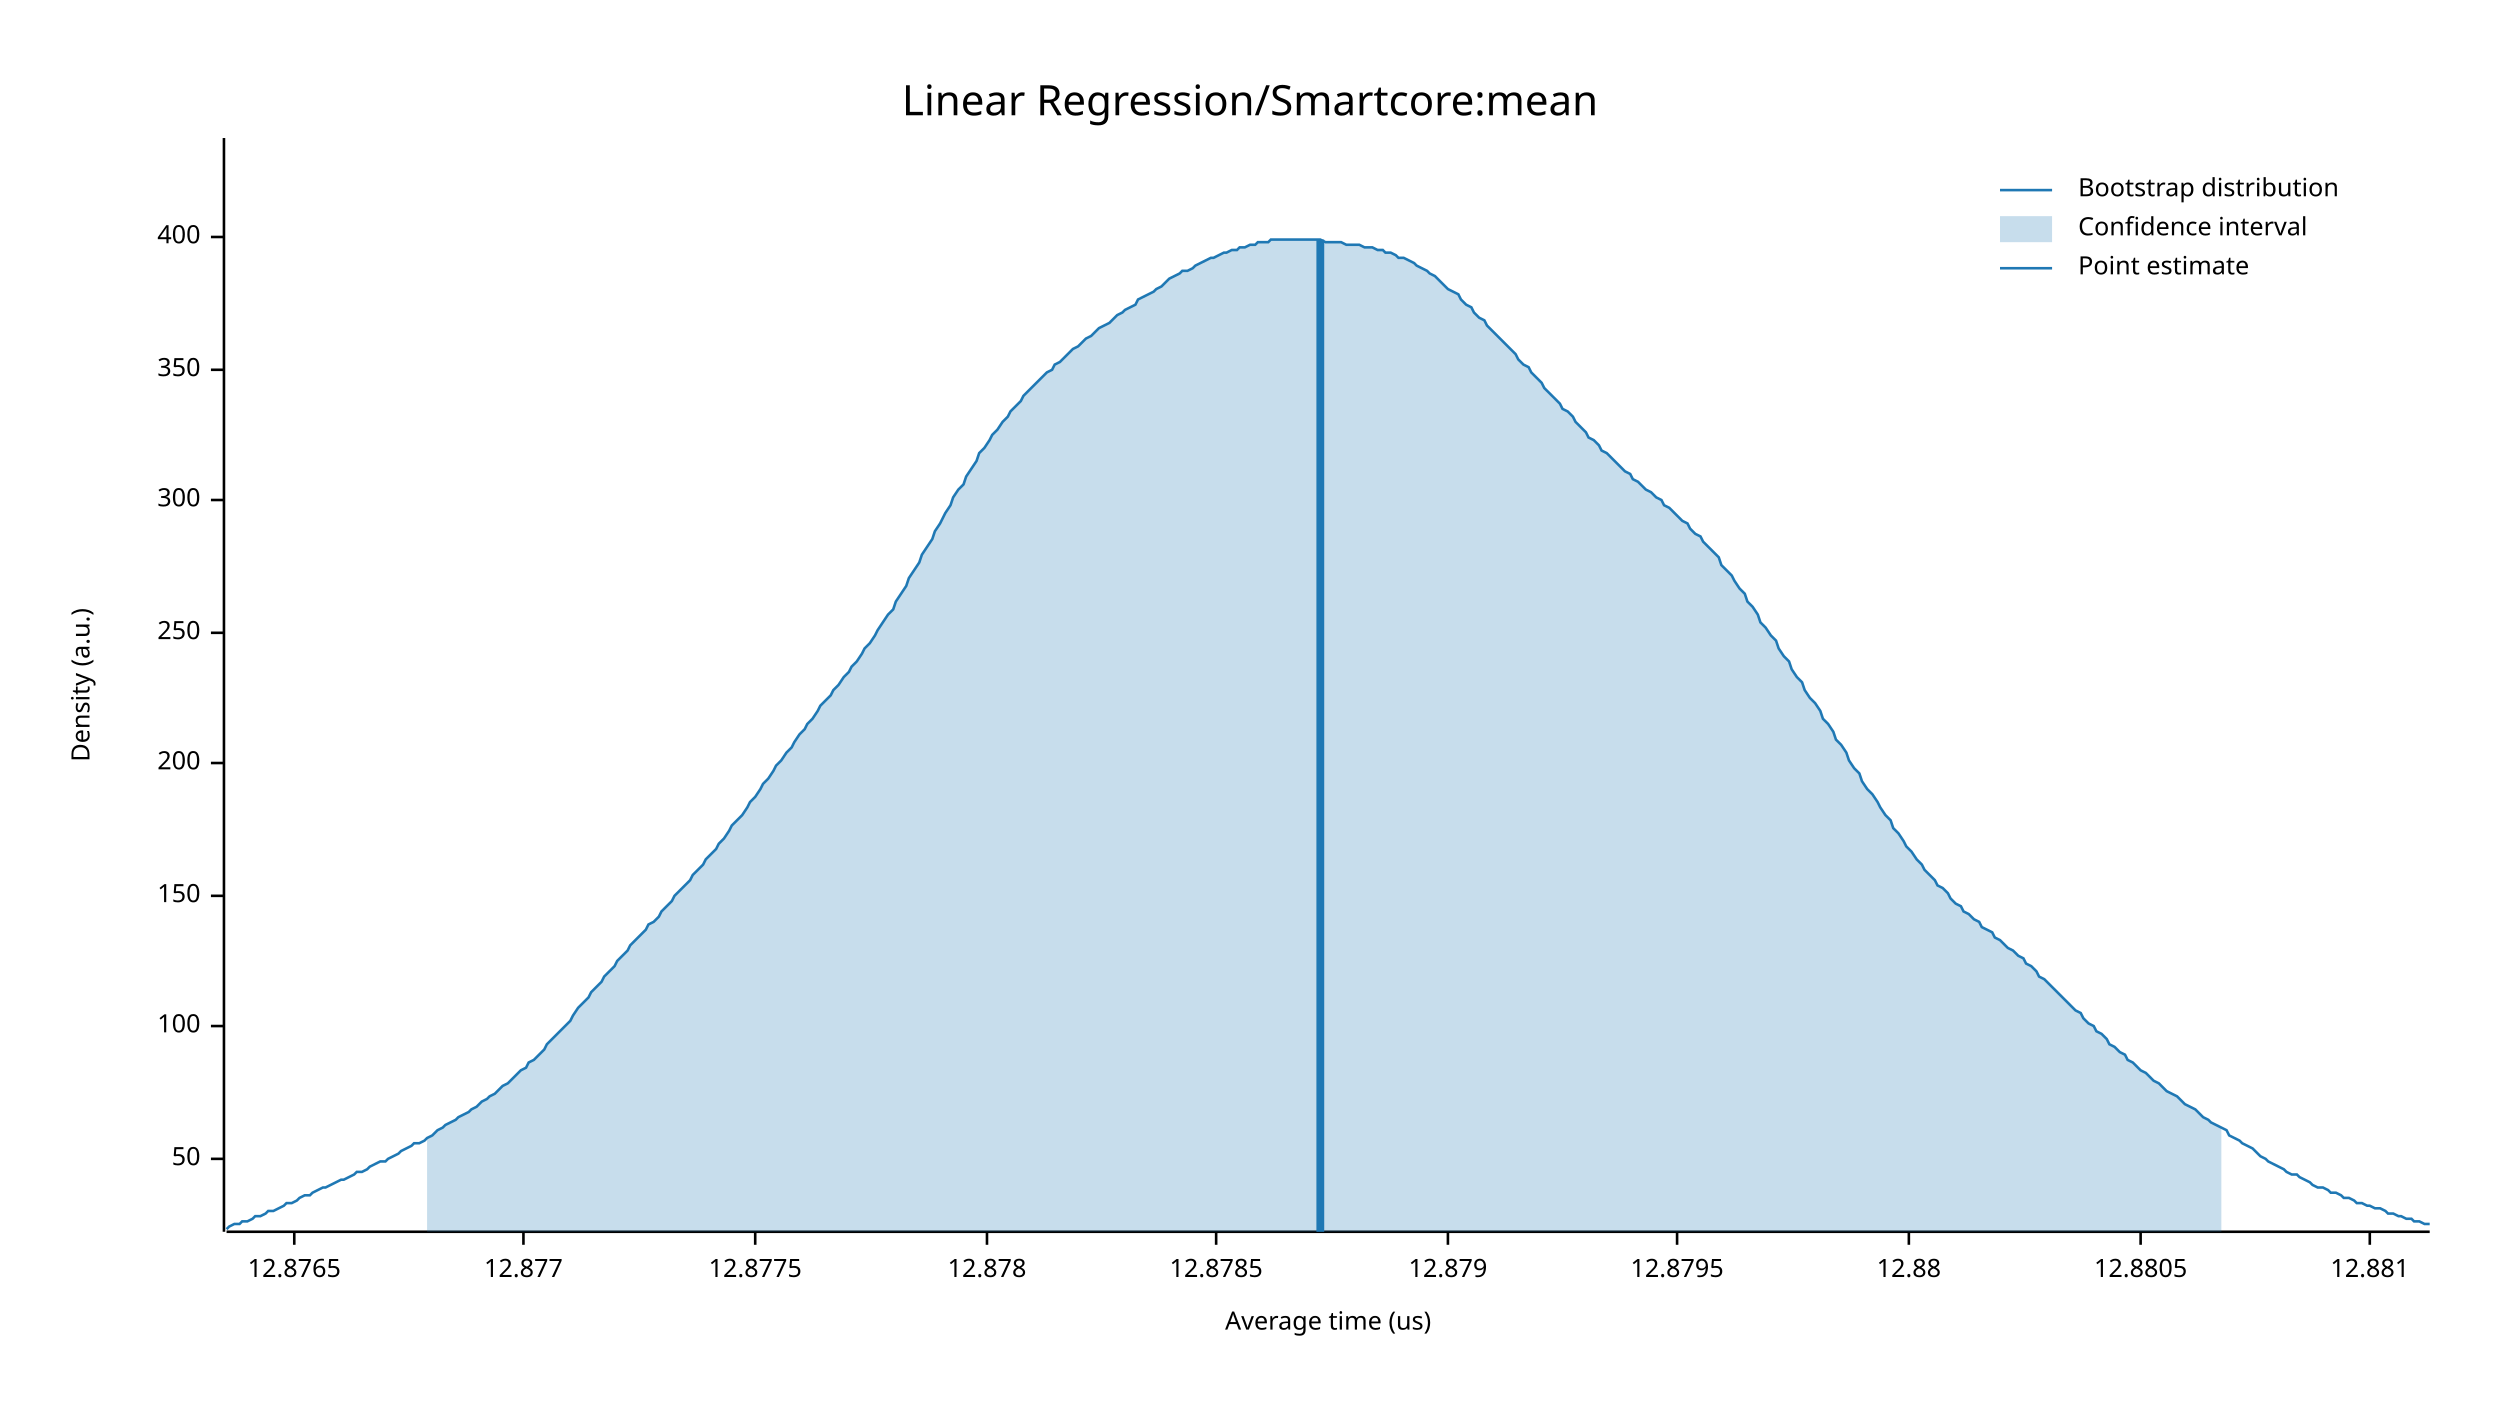
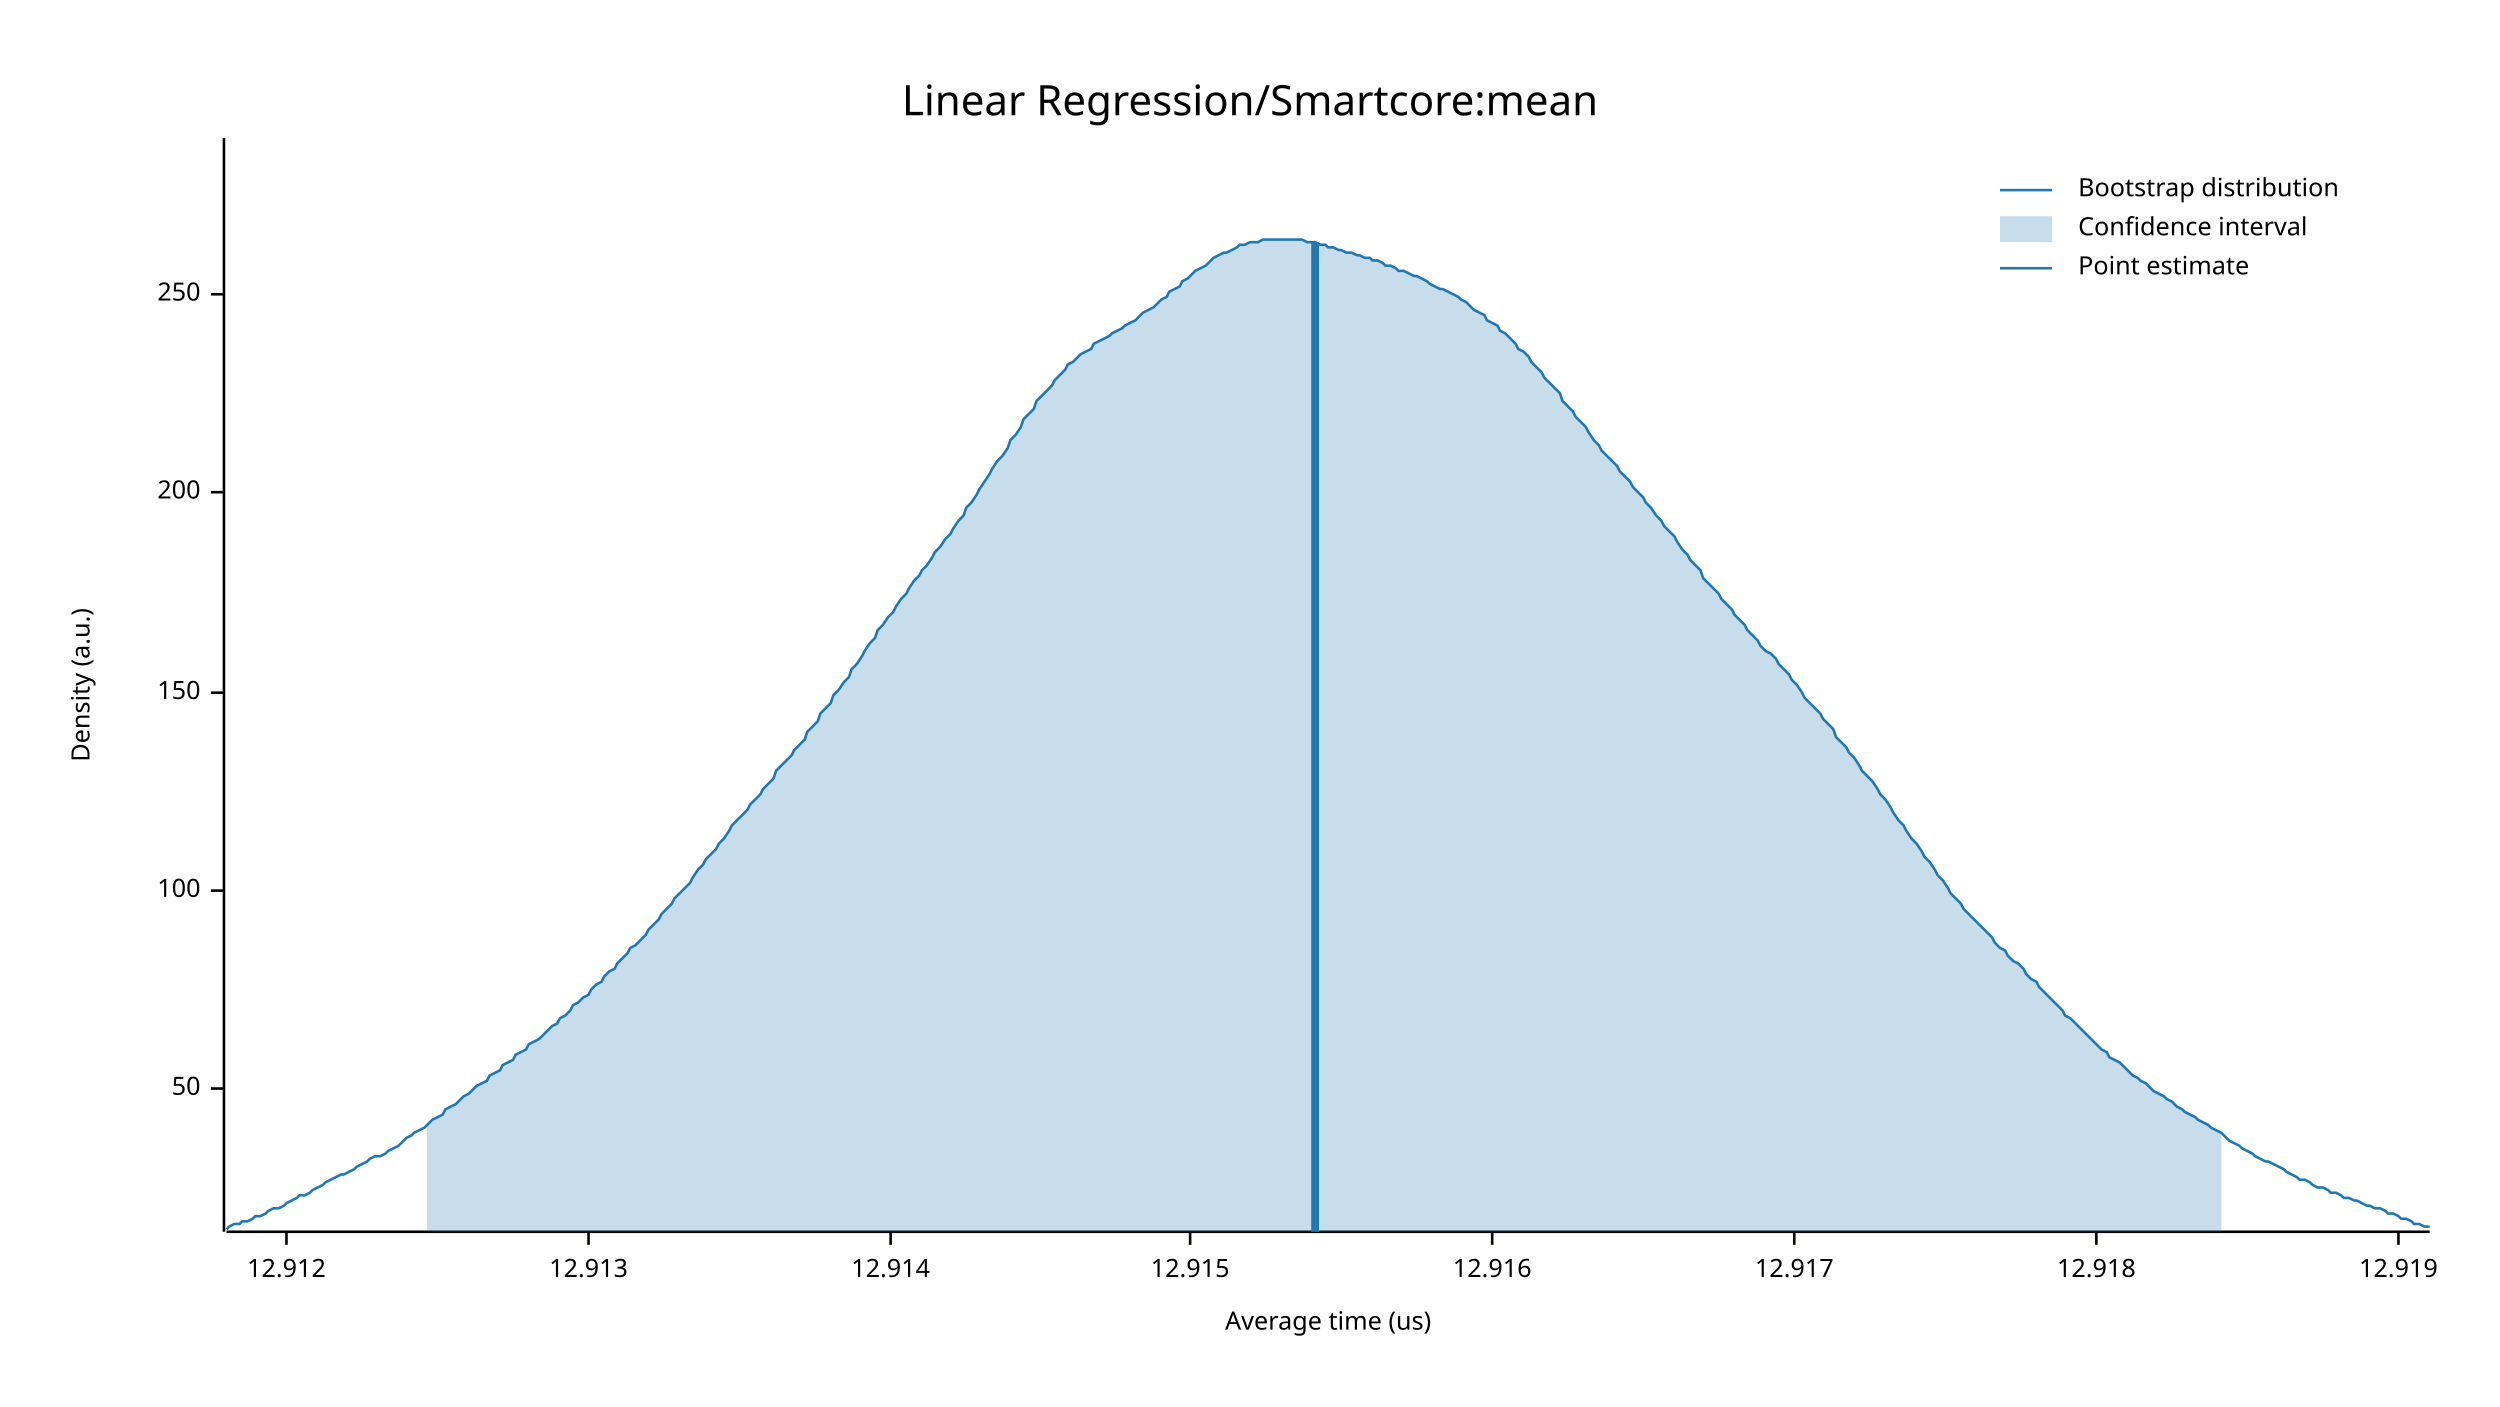
<svg xmlns="http://www.w3.org/2000/svg" width="960" height="540" viewBox="0 0 960 540">
  <text x="480" y="32" dy="0.76em" text-anchor="middle" font-family="sans-serif" font-size="16.129" opacity="1" fill="#000000">
Linear Regression/Smartcore:mean
</text>
  <text x="27" y="263" dy="0.76em" text-anchor="middle" font-family="sans-serif" font-size="9.677" opacity="1" fill="#000000" transform="rotate(270, 27, 263)">
Density (a.u.)
</text>
  <text x="510" y="513" dy="-0.5ex" text-anchor="middle" font-family="sans-serif" font-size="9.677" opacity="1" fill="#000000">
Average time (us)
</text>
  <polyline fill="none" opacity="1" stroke="#000000" stroke-width="1" points="86,53 86,473 " />
-   <text x="77" y="445" dy="0.5ex" text-anchor="end" font-family="sans-serif" font-size="9.677" opacity="1" fill="#000000">
+   <text x="77" y="418" dy="0.5ex" text-anchor="end" font-family="sans-serif" font-size="9.677" opacity="1" fill="#000000">
50
</text>
-   <polyline fill="none" opacity="1" stroke="#000000" stroke-width="1" points="81,445 86,445 " />
-   <text x="77" y="394" dy="0.5ex" text-anchor="end" font-family="sans-serif" font-size="9.677" opacity="1" fill="#000000">
+   <polyline fill="none" opacity="1" stroke="#000000" stroke-width="1" points="81,418 86,418 " />
+   <text x="77" y="342" dy="0.5ex" text-anchor="end" font-family="sans-serif" font-size="9.677" opacity="1" fill="#000000">
100
</text>
-   <polyline fill="none" opacity="1" stroke="#000000" stroke-width="1" points="81,394 86,394 " />
-   <text x="77" y="344" dy="0.5ex" text-anchor="end" font-family="sans-serif" font-size="9.677" opacity="1" fill="#000000">
+   <polyline fill="none" opacity="1" stroke="#000000" stroke-width="1" points="81,342 86,342 " />
+   <text x="77" y="266" dy="0.5ex" text-anchor="end" font-family="sans-serif" font-size="9.677" opacity="1" fill="#000000">
150
</text>
-   <polyline fill="none" opacity="1" stroke="#000000" stroke-width="1" points="81,344 86,344 " />
-   <text x="77" y="293" dy="0.5ex" text-anchor="end" font-family="sans-serif" font-size="9.677" opacity="1" fill="#000000">
+   <polyline fill="none" opacity="1" stroke="#000000" stroke-width="1" points="81,266 86,266 " />
+   <text x="77" y="189" dy="0.5ex" text-anchor="end" font-family="sans-serif" font-size="9.677" opacity="1" fill="#000000">
200
</text>
-   <polyline fill="none" opacity="1" stroke="#000000" stroke-width="1" points="81,293 86,293 " />
-   <text x="77" y="243" dy="0.5ex" text-anchor="end" font-family="sans-serif" font-size="9.677" opacity="1" fill="#000000">
+   <polyline fill="none" opacity="1" stroke="#000000" stroke-width="1" points="81,189 86,189 " />
+   <text x="77" y="113" dy="0.5ex" text-anchor="end" font-family="sans-serif" font-size="9.677" opacity="1" fill="#000000">
250
</text>
-   <polyline fill="none" opacity="1" stroke="#000000" stroke-width="1" points="81,243 86,243 " />
-   <text x="77" y="192" dy="0.5ex" text-anchor="end" font-family="sans-serif" font-size="9.677" opacity="1" fill="#000000">
- 300
+   <polyline fill="none" opacity="1" stroke="#000000" stroke-width="1" points="81,113 86,113 " />
+   <polyline fill="none" opacity="1" stroke="#000000" stroke-width="1" points="87,473 933,473 " />
+   <text x="110" y="483" dy="0.76em" text-anchor="middle" font-family="sans-serif" font-size="9.677" opacity="1" fill="#000000">
+ 12.912
</text>
-   <polyline fill="none" opacity="1" stroke="#000000" stroke-width="1" points="81,192 86,192 " />
-   <text x="77" y="142" dy="0.5ex" text-anchor="end" font-family="sans-serif" font-size="9.677" opacity="1" fill="#000000">
- 350
+   <polyline fill="none" opacity="1" stroke="#000000" stroke-width="1" points="110,473 110,478 " />
+   <text x="226" y="483" dy="0.76em" text-anchor="middle" font-family="sans-serif" font-size="9.677" opacity="1" fill="#000000">
+ 12.913
</text>
-   <polyline fill="none" opacity="1" stroke="#000000" stroke-width="1" points="81,142 86,142 " />
-   <text x="77" y="91" dy="0.5ex" text-anchor="end" font-family="sans-serif" font-size="9.677" opacity="1" fill="#000000">
- 400
+   <polyline fill="none" opacity="1" stroke="#000000" stroke-width="1" points="226,473 226,478 " />
+   <text x="342" y="483" dy="0.76em" text-anchor="middle" font-family="sans-serif" font-size="9.677" opacity="1" fill="#000000">
+ 12.914
</text>
-   <polyline fill="none" opacity="1" stroke="#000000" stroke-width="1" points="81,91 86,91 " />
-   <polyline fill="none" opacity="1" stroke="#000000" stroke-width="1" points="87,473 933,473 " />
-   <text x="113" y="483" dy="0.76em" text-anchor="middle" font-family="sans-serif" font-size="9.677" opacity="1" fill="#000000">
- 12.8765
+   <polyline fill="none" opacity="1" stroke="#000000" stroke-width="1" points="342,473 342,478 " />
+   <text x="457" y="483" dy="0.76em" text-anchor="middle" font-family="sans-serif" font-size="9.677" opacity="1" fill="#000000">
+ 12.915
</text>
-   <polyline fill="none" opacity="1" stroke="#000000" stroke-width="1" points="113,473 113,478 " />
-   <text x="201" y="483" dy="0.76em" text-anchor="middle" font-family="sans-serif" font-size="9.677" opacity="1" fill="#000000">
- 12.877
+   <polyline fill="none" opacity="1" stroke="#000000" stroke-width="1" points="457,473 457,478 " />
+   <text x="573" y="483" dy="0.76em" text-anchor="middle" font-family="sans-serif" font-size="9.677" opacity="1" fill="#000000">
+ 12.916
</text>
-   <polyline fill="none" opacity="1" stroke="#000000" stroke-width="1" points="201,473 201,478 " />
-   <text x="290" y="483" dy="0.76em" text-anchor="middle" font-family="sans-serif" font-size="9.677" opacity="1" fill="#000000">
- 12.8775
+   <polyline fill="none" opacity="1" stroke="#000000" stroke-width="1" points="573,473 573,478 " />
+   <text x="689" y="483" dy="0.76em" text-anchor="middle" font-family="sans-serif" font-size="9.677" opacity="1" fill="#000000">
+ 12.917
</text>
-   <polyline fill="none" opacity="1" stroke="#000000" stroke-width="1" points="290,473 290,478 " />
-   <text x="379" y="483" dy="0.76em" text-anchor="middle" font-family="sans-serif" font-size="9.677" opacity="1" fill="#000000">
- 12.878
+   <polyline fill="none" opacity="1" stroke="#000000" stroke-width="1" points="689,473 689,478 " />
+   <text x="805" y="483" dy="0.76em" text-anchor="middle" font-family="sans-serif" font-size="9.677" opacity="1" fill="#000000">
+ 12.918
</text>
-   <polyline fill="none" opacity="1" stroke="#000000" stroke-width="1" points="379,473 379,478 " />
-   <text x="467" y="483" dy="0.76em" text-anchor="middle" font-family="sans-serif" font-size="9.677" opacity="1" fill="#000000">
- 12.8785
+   <polyline fill="none" opacity="1" stroke="#000000" stroke-width="1" points="805,473 805,478 " />
+   <text x="921" y="483" dy="0.76em" text-anchor="middle" font-family="sans-serif" font-size="9.677" opacity="1" fill="#000000">
+ 12.919
</text>
-   <polyline fill="none" opacity="1" stroke="#000000" stroke-width="1" points="467,473 467,478 " />
-   <text x="556" y="483" dy="0.76em" text-anchor="middle" font-family="sans-serif" font-size="9.677" opacity="1" fill="#000000">
- 12.879
- </text>
-   <polyline fill="none" opacity="1" stroke="#000000" stroke-width="1" points="556,473 556,478 " />
-   <text x="644" y="483" dy="0.76em" text-anchor="middle" font-family="sans-serif" font-size="9.677" opacity="1" fill="#000000">
- 12.8795
- </text>
-   <polyline fill="none" opacity="1" stroke="#000000" stroke-width="1" points="644,473 644,478 " />
-   <text x="733" y="483" dy="0.76em" text-anchor="middle" font-family="sans-serif" font-size="9.677" opacity="1" fill="#000000">
- 12.88
- </text>
-   <polyline fill="none" opacity="1" stroke="#000000" stroke-width="1" points="733,473 733,478 " />
-   <text x="822" y="483" dy="0.76em" text-anchor="middle" font-family="sans-serif" font-size="9.677" opacity="1" fill="#000000">
- 12.8805
- </text>
-   <polyline fill="none" opacity="1" stroke="#000000" stroke-width="1" points="822,473 822,478 " />
-   <text x="910" y="483" dy="0.76em" text-anchor="middle" font-family="sans-serif" font-size="9.677" opacity="1" fill="#000000">
- 12.881
- </text>
-   <polyline fill="none" opacity="1" stroke="#000000" stroke-width="1" points="910,473 910,478 " />
-   <polyline fill="none" opacity="1" stroke="#1F78B4" stroke-width="1" points="87,472 88,471 90,470 92,470 93,469 95,469 97,468 98,467 100,467 102,466 103,465 105,465 107,464 109,463 110,462 112,462 114,461 115,460 117,459 119,459 120,458 122,457 124,456 125,456 127,455 129,454 131,453 132,453 134,452 136,451 137,450 139,450 141,449 142,448 144,447 146,446 148,446 149,445 151,444 153,443 154,442 156,441 158,440 159,439 161,439 163,438 164,437 166,436 168,434 170,433 171,432 173,431 175,430 176,429 178,428 180,427 181,426 183,425 185,423 187,422 188,421 190,420 192,418 193,417 195,416 197,414 198,413 200,411 202,410 203,408 205,407 207,405 209,403 210,401 212,399 214,397 215,396 217,394 219,392 220,390 222,387 224,385 226,383 227,381 229,379 231,377 232,375 234,373 236,371 237,369 239,367 241,365 242,363 244,361 246,359 248,357 249,355 251,354 253,352 254,350 256,348 258,346 259,344 261,342 263,340 265,338 266,336 268,334 270,332 271,330 273,328 275,326 276,324 278,322 280,319 281,317 283,315 285,313 287,310 288,308 290,306 292,303 293,301 295,299 297,296 298,294 300,292 302,289 304,287 305,285 307,282 309,280 310,278 312,276 314,273 315,271 317,269 319,267 320,265 322,263 324,260 326,258 327,256 329,254 331,251 332,249 334,247 336,244 337,242 339,239 341,236 343,234 344,231 346,228 348,225 349,222 351,219 353,216 354,213 356,210 358,207 359,204 361,201 363,197 365,194 366,191 368,188 370,186 371,183 373,180 375,177 376,174 378,172 380,169 381,167 383,165 385,162 387,160 388,158 390,156 392,154 393,152 395,150 397,148 398,147 400,145 402,143 404,142 405,140 407,139 409,137 410,136 412,134 414,133 415,132 417,130 419,129 420,128 422,126 424,125 426,124 427,123 429,121 431,120 432,119 434,118 436,117 437,115 439,114 441,113 443,112 444,111 446,110 448,108 449,107 451,106 453,105 454,104 456,104 458,103 459,102 461,101 463,100 465,99 466,99 468,98 470,97 471,97 473,96 475,96 476,95 478,95 480,94 482,94 483,93 485,93 487,93 488,92 490,92 492,92 493,92 495,92 497,92 498,92 500,92 502,92 504,92 505,92 507,92 509,93 510,93 512,93 514,93 515,93 517,94 519,94 521,94 522,94 524,95 526,95 527,95 529,96 531,96 532,97 534,97 536,98 537,99 539,99 541,100 543,101 544,102 546,103 548,104 549,105 551,106 553,108 554,109 556,111 558,112 560,113 561,115 563,117 565,118 566,120 568,122 570,123 571,125 573,127 575,129 576,130 578,132 580,134 582,136 583,138 585,140 587,141 588,143 590,145 592,147 593,149 595,151 597,153 599,155 600,157 602,158 604,160 605,162 607,164 609,166 610,168 612,169 614,171 615,173 617,174 619,176 621,178 622,179 624,181 626,182 627,184 629,185 631,187 632,188 634,189 636,191 638,192 639,194 641,195 643,197 644,198 646,200 648,201 649,203 651,205 653,206 654,208 656,210 658,212 660,214 661,217 663,219 665,221 666,223 668,226 670,228 671,231 673,233 675,236 676,239 678,241 680,244 682,246 683,249 685,252 687,254 688,257 690,260 692,262 693,265 695,268 697,270 699,273 700,276 702,278 704,281 705,284 707,286 709,289 710,292 712,295 714,297 715,300 717,303 719,305 721,308 722,310 724,313 726,315 727,318 729,320 731,323 732,325 734,327 736,330 738,332 739,334 741,336 743,338 744,340 746,341 748,343 749,345 751,347 753,348 754,350 756,351 758,353 760,354 761,356 763,357 765,358 766,360 768,361 770,363 771,364 773,365 775,367 777,368 778,370 780,371 782,373 783,375 785,376 787,378 788,379 790,381 792,383 793,384 795,386 797,388 799,389 800,391 802,393 804,394 805,396 807,397 809,399 810,401 812,402 814,404 816,405 817,407 819,408 821,410 822,411 824,412 826,414 827,415 829,416 831,418 832,419 834,420 836,421 838,423 839,424 841,425 843,426 844,427 846,429 848,430 849,431 851,432 853,433 855,434 856,436 858,437 860,438 861,439 863,440 865,441 866,442 868,444 870,445 871,446 873,447 875,448 877,449 878,450 880,451 882,451 883,452 885,453 887,454 888,455 890,456 892,456 894,457 895,458 897,458 899,459 900,460 902,460 904,461 905,462 907,462 909,463 910,463 912,464 914,464 916,465 917,466 919,466 921,467 922,467 924,468 926,468 927,469 929,469 931,470 933,470 " />
-   <polygon opacity="0.25" fill="#1F78B4" points="164,437 166,436 168,434 170,433 171,432 173,431 175,430 176,429 178,428 180,427 181,426 183,425 185,423 187,422 188,421 190,420 192,418 193,417 195,416 197,414 198,413 200,411 202,410 203,408 205,407 207,405 209,403 210,401 212,399 214,397 215,396 217,394 219,392 220,390 222,387 224,385 226,383 227,381 229,379 231,377 232,375 234,373 236,371 237,369 239,367 241,365 242,363 244,361 246,359 248,357 249,355 251,354 253,352 254,350 256,348 258,346 259,344 261,342 263,340 265,338 266,336 268,334 270,332 271,330 273,328 275,326 276,324 278,322 280,319 281,317 283,315 285,313 287,310 288,308 290,306 292,303 293,301 295,299 297,296 298,294 300,292 302,289 304,287 305,285 307,282 309,280 310,278 312,276 314,273 315,271 317,269 319,267 320,265 322,263 324,260 326,258 327,256 329,254 331,251 332,249 334,247 336,244 337,242 339,239 341,236 343,234 344,231 346,228 348,225 349,222 351,219 353,216 354,213 356,210 358,207 359,204 361,201 363,197 365,194 366,191 368,188 370,186 371,183 373,180 375,177 376,174 378,172 380,169 381,167 383,165 385,162 387,160 388,158 390,156 392,154 393,152 395,150 397,148 398,147 400,145 402,143 404,142 405,140 407,139 409,137 410,136 412,134 414,133 415,132 417,130 419,129 420,128 422,126 424,125 426,124 427,123 429,121 431,120 432,119 434,118 436,117 437,115 439,114 441,113 443,112 444,111 446,110 448,108 449,107 451,106 453,105 454,104 456,104 458,103 459,102 461,101 463,100 465,99 466,99 468,98 470,97 471,97 473,96 475,96 476,95 478,95 480,94 482,94 483,93 485,93 487,93 488,92 490,92 492,92 493,92 495,92 497,92 498,92 500,92 502,92 504,92 505,92 507,92 509,93 510,93 512,93 514,93 515,93 517,94 519,94 521,94 522,94 524,95 526,95 527,95 529,96 531,96 532,97 534,97 536,98 537,99 539,99 541,100 543,101 544,102 546,103 548,104 549,105 551,106 553,108 554,109 556,111 558,112 560,113 561,115 563,117 565,118 566,120 568,122 570,123 571,125 573,127 575,129 576,130 578,132 580,134 582,136 583,138 585,140 587,141 588,143 590,145 592,147 593,149 595,151 597,153 599,155 600,157 602,158 604,160 605,162 607,164 609,166 610,168 612,169 614,171 615,173 617,174 619,176 621,178 622,179 624,181 626,182 627,184 629,185 631,187 632,188 634,189 636,191 638,192 639,194 641,195 643,197 644,198 646,200 648,201 649,203 651,205 653,206 654,208 656,210 658,212 660,214 661,217 663,219 665,221 666,223 668,226 670,228 671,231 673,233 675,236 676,239 678,241 680,244 682,246 683,249 685,252 687,254 688,257 690,260 692,262 693,265 695,268 697,270 699,273 700,276 702,278 704,281 705,284 707,286 709,289 710,292 712,295 714,297 715,300 717,303 719,305 721,308 722,310 724,313 726,315 727,318 729,320 731,323 732,325 734,327 736,330 738,332 739,334 741,336 743,338 744,340 746,341 748,343 749,345 751,347 753,348 754,350 756,351 758,353 760,354 761,356 763,357 765,358 766,360 768,361 770,363 771,364 773,365 775,367 777,368 778,370 780,371 782,373 783,375 785,376 787,378 788,379 790,381 792,383 793,384 795,386 797,388 799,389 800,391 802,393 804,394 805,396 807,397 809,399 810,401 812,402 814,404 816,405 817,407 819,408 821,410 822,411 824,412 826,414 827,415 829,416 831,418 832,419 834,420 836,421 838,423 839,424 841,425 843,426 844,427 846,429 848,430 849,431 851,432 853,433 853,473 164,473 " />
-   <polyline fill="none" opacity="1" stroke="#1F78B4" stroke-width="3" points="507,473 507,92 " />
+   <polyline fill="none" opacity="1" stroke="#000000" stroke-width="1" points="921,473 921,478 " />
+   <polyline fill="none" opacity="1" stroke="#1F78B4" stroke-width="1" points="87,472 88,471 90,470 92,470 93,469 95,469 97,468 98,467 100,467 102,466 103,465 105,464 107,464 109,463 110,462 112,461 114,460 115,459 117,459 119,458 120,457 122,456 124,455 125,454 127,453 129,452 131,451 132,451 134,450 136,449 137,448 139,447 141,446 142,445 144,444 146,444 148,443 149,442 151,441 153,440 154,439 156,437 158,436 159,435 161,434 163,433 164,432 166,430 168,429 170,428 171,426 173,425 175,424 176,423 178,421 180,420 181,419 183,417 185,416 187,415 188,413 190,412 192,411 193,409 195,408 197,407 198,405 200,404 202,403 203,401 205,400 207,399 209,397 210,396 212,394 214,393 215,391 217,390 219,388 220,386 222,385 224,383 226,382 227,380 229,378 231,377 232,375 234,373 236,372 237,370 239,368 241,366 242,364 244,363 246,361 248,359 249,357 251,355 253,353 254,351 256,349 258,347 259,345 261,343 263,341 265,339 266,337 268,334 270,332 271,330 273,328 275,326 276,324 278,322 280,319 281,317 283,315 285,313 287,311 288,309 290,307 292,305 293,303 295,301 297,299 298,296 300,294 302,292 304,290 305,288 307,286 309,284 310,281 312,279 314,277 315,274 317,272 319,270 320,267 322,265 324,262 326,260 327,257 329,255 331,252 332,250 334,247 336,245 337,242 339,240 341,237 343,235 344,233 346,230 348,228 349,226 351,223 353,221 354,219 356,217 358,214 359,212 361,210 363,207 365,205 366,203 368,200 370,198 371,195 373,193 375,190 376,188 378,185 380,182 381,180 383,177 385,175 387,172 388,169 390,167 392,164 393,161 395,159 397,157 398,154 400,152 402,150 404,148 405,146 407,144 409,142 410,140 412,139 414,137 415,136 417,135 419,134 420,132 422,131 424,130 426,129 427,128 429,127 431,126 432,125 434,124 436,123 437,122 439,120 441,119 443,118 444,117 446,115 448,114 449,112 451,111 453,110 454,108 456,107 458,105 459,104 461,103 463,102 465,100 466,99 468,98 470,97 471,97 473,96 475,95 476,94 478,94 480,93 482,93 483,93 485,92 487,92 488,92 490,92 492,92 493,92 495,92 497,92 498,92 500,92 502,93 504,93 505,93 507,94 509,94 510,95 512,95 514,96 515,96 517,97 519,97 521,98 522,98 524,99 526,99 527,100 529,100 531,101 532,102 534,102 536,103 537,104 539,104 541,105 543,106 544,106 546,107 548,108 549,109 551,110 553,111 554,111 556,112 558,113 560,114 561,115 563,116 565,118 566,119 568,120 570,121 571,123 573,124 575,125 576,127 578,128 580,130 582,132 583,134 585,135 587,137 588,139 590,141 592,143 593,145 595,147 597,149 599,151 600,154 602,156 604,158 605,160 607,162 609,164 610,166 612,169 614,171 615,173 617,175 619,177 621,179 622,181 624,183 626,185 627,187 629,189 631,191 632,193 634,195 636,198 638,200 639,202 641,204 643,206 644,208 646,211 648,213 649,215 651,217 653,219 654,222 656,224 658,226 660,228 661,230 663,232 665,234 666,236 668,238 670,240 671,242 673,244 675,246 676,248 678,250 680,251 682,253 683,255 685,257 687,259 688,261 690,263 692,266 693,268 695,270 697,272 699,274 700,276 702,278 704,280 705,283 707,285 709,287 710,289 712,291 714,294 715,296 717,298 719,300 721,303 722,305 724,307 726,310 727,312 729,315 731,317 732,319 734,322 736,324 738,327 739,329 741,331 743,334 744,336 746,338 748,341 749,343 751,345 753,347 754,349 756,351 758,353 760,355 761,356 763,358 765,360 766,362 768,364 770,365 771,367 773,369 775,370 777,372 778,374 780,376 782,377 783,379 785,381 787,383 788,384 790,386 792,388 793,390 795,391 797,393 799,395 800,396 802,398 804,400 805,401 807,403 809,404 810,406 812,407 814,408 816,410 817,411 819,413 821,414 822,415 824,416 826,418 827,419 829,420 831,421 832,422 834,423 836,425 838,426 839,427 841,428 843,429 844,430 846,431 848,432 849,433 851,434 853,435 855,437 856,438 858,439 860,440 861,441 863,442 865,443 866,444 868,445 870,446 871,446 873,447 875,448 877,449 878,450 880,451 882,452 883,453 885,453 887,454 888,455 890,456 892,456 894,457 895,458 897,458 899,459 900,460 902,460 904,461 905,461 907,462 909,463 910,463 912,464 914,464 916,465 917,466 919,466 921,467 922,468 924,468 926,469 927,470 929,470 931,471 933,471 " />
+   <polygon opacity="0.25" fill="#1F78B4" points="164,432 166,430 168,429 170,428 171,426 173,425 175,424 176,423 178,421 180,420 181,419 183,417 185,416 187,415 188,413 190,412 192,411 193,409 195,408 197,407 198,405 200,404 202,403 203,401 205,400 207,399 209,397 210,396 212,394 214,393 215,391 217,390 219,388 220,386 222,385 224,383 226,382 227,380 229,378 231,377 232,375 234,373 236,372 237,370 239,368 241,366 242,364 244,363 246,361 248,359 249,357 251,355 253,353 254,351 256,349 258,347 259,345 261,343 263,341 265,339 266,337 268,334 270,332 271,330 273,328 275,326 276,324 278,322 280,319 281,317 283,315 285,313 287,311 288,309 290,307 292,305 293,303 295,301 297,299 298,296 300,294 302,292 304,290 305,288 307,286 309,284 310,281 312,279 314,277 315,274 317,272 319,270 320,267 322,265 324,262 326,260 327,257 329,255 331,252 332,250 334,247 336,245 337,242 339,240 341,237 343,235 344,233 346,230 348,228 349,226 351,223 353,221 354,219 356,217 358,214 359,212 361,210 363,207 365,205 366,203 368,200 370,198 371,195 373,193 375,190 376,188 378,185 380,182 381,180 383,177 385,175 387,172 388,169 390,167 392,164 393,161 395,159 397,157 398,154 400,152 402,150 404,148 405,146 407,144 409,142 410,140 412,139 414,137 415,136 417,135 419,134 420,132 422,131 424,130 426,129 427,128 429,127 431,126 432,125 434,124 436,123 437,122 439,120 441,119 443,118 444,117 446,115 448,114 449,112 451,111 453,110 454,108 456,107 458,105 459,104 461,103 463,102 465,100 466,99 468,98 470,97 471,97 473,96 475,95 476,94 478,94 480,93 482,93 483,93 485,92 487,92 488,92 490,92 492,92 493,92 495,92 497,92 498,92 500,92 502,93 504,93 505,93 507,94 509,94 510,95 512,95 514,96 515,96 517,97 519,97 521,98 522,98 524,99 526,99 527,100 529,100 531,101 532,102 534,102 536,103 537,104 539,104 541,105 543,106 544,106 546,107 548,108 549,109 551,110 553,111 554,111 556,112 558,113 560,114 561,115 563,116 565,118 566,119 568,120 570,121 571,123 573,124 575,125 576,127 578,128 580,130 582,132 583,134 585,135 587,137 588,139 590,141 592,143 593,145 595,147 597,149 599,151 600,154 602,156 604,158 605,160 607,162 609,164 610,166 612,169 614,171 615,173 617,175 619,177 621,179 622,181 624,183 626,185 627,187 629,189 631,191 632,193 634,195 636,198 638,200 639,202 641,204 643,206 644,208 646,211 648,213 649,215 651,217 653,219 654,222 656,224 658,226 660,228 661,230 663,232 665,234 666,236 668,238 670,240 671,242 673,244 675,246 676,248 678,250 680,251 682,253 683,255 685,257 687,259 688,261 690,263 692,266 693,268 695,270 697,272 699,274 700,276 702,278 704,280 705,283 707,285 709,287 710,289 712,291 714,294 715,296 717,298 719,300 721,303 722,305 724,307 726,310 727,312 729,315 731,317 732,319 734,322 736,324 738,327 739,329 741,331 743,334 744,336 746,338 748,341 749,343 751,345 753,347 754,349 756,351 758,353 760,355 761,356 763,358 765,360 766,362 768,364 770,365 771,367 773,369 775,370 777,372 778,374 780,376 782,377 783,379 785,381 787,383 788,384 790,386 792,388 793,390 795,391 797,393 799,395 800,396 802,398 804,400 805,401 807,403 809,404 810,406 812,407 814,408 816,410 817,411 819,413 821,414 822,415 824,416 826,418 827,419 829,420 831,421 832,422 834,423 836,425 838,426 839,427 841,428 843,429 844,430 846,431 848,432 849,433 851,434 853,435 853,473 164,473 " />
+   <polyline fill="none" opacity="1" stroke="#1F78B4" stroke-width="3" points="505,473 505,93 " />
  <text x="798" y="68" dy="0.76em" text-anchor="start" font-family="sans-serif" font-size="9.677" opacity="1" fill="#000000">
Bootstrap distribution
</text>
  <text x="798" y="83" dy="0.76em" text-anchor="start" font-family="sans-serif" font-size="9.677" opacity="1" fill="#000000">
Confidence interval
</text>
  <text x="798" y="98" dy="0.76em" text-anchor="start" font-family="sans-serif" font-size="9.677" opacity="1" fill="#000000">
Point estimate
</text>
  <polyline fill="none" opacity="1" stroke="#1F78B4" stroke-width="1" points="768,73 788,73 " />
  <rect x="768" y="83" width="20" height="10" opacity="0.25" fill="#1F78B4" stroke="none" />
  <polyline fill="none" opacity="1" stroke="#1F78B4" stroke-width="1" points="768,103 788,103 " />
</svg>
